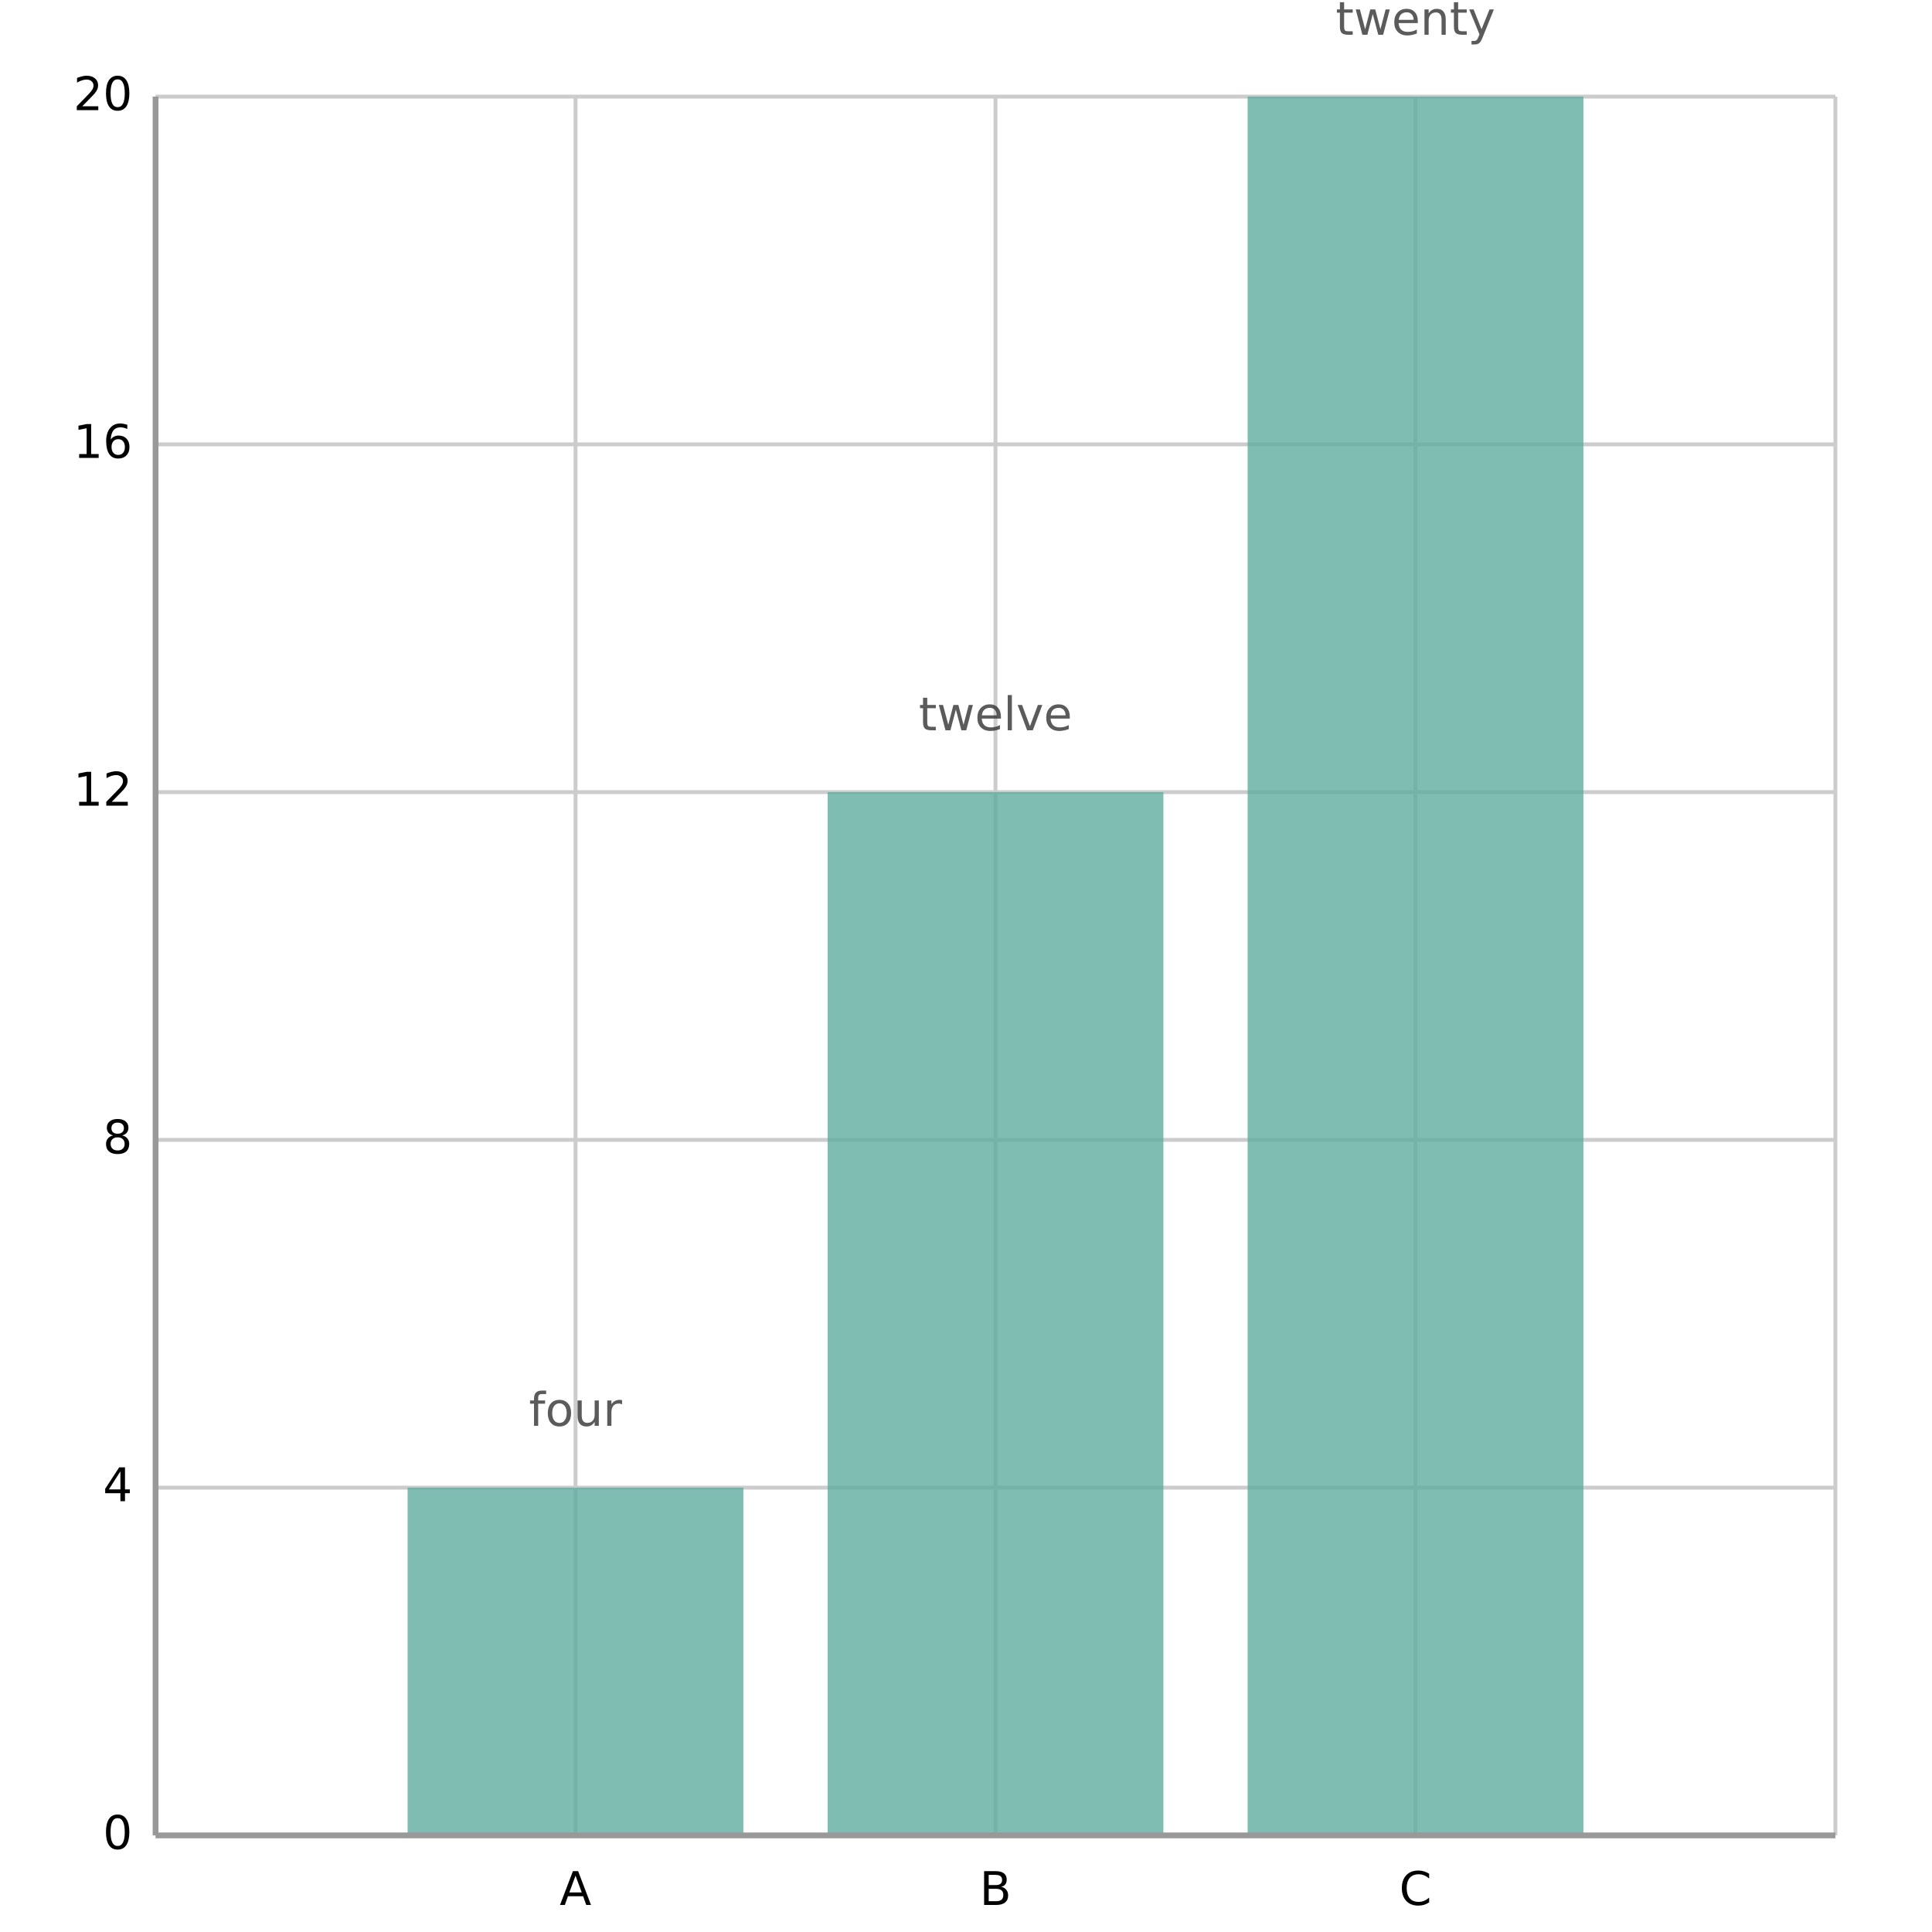
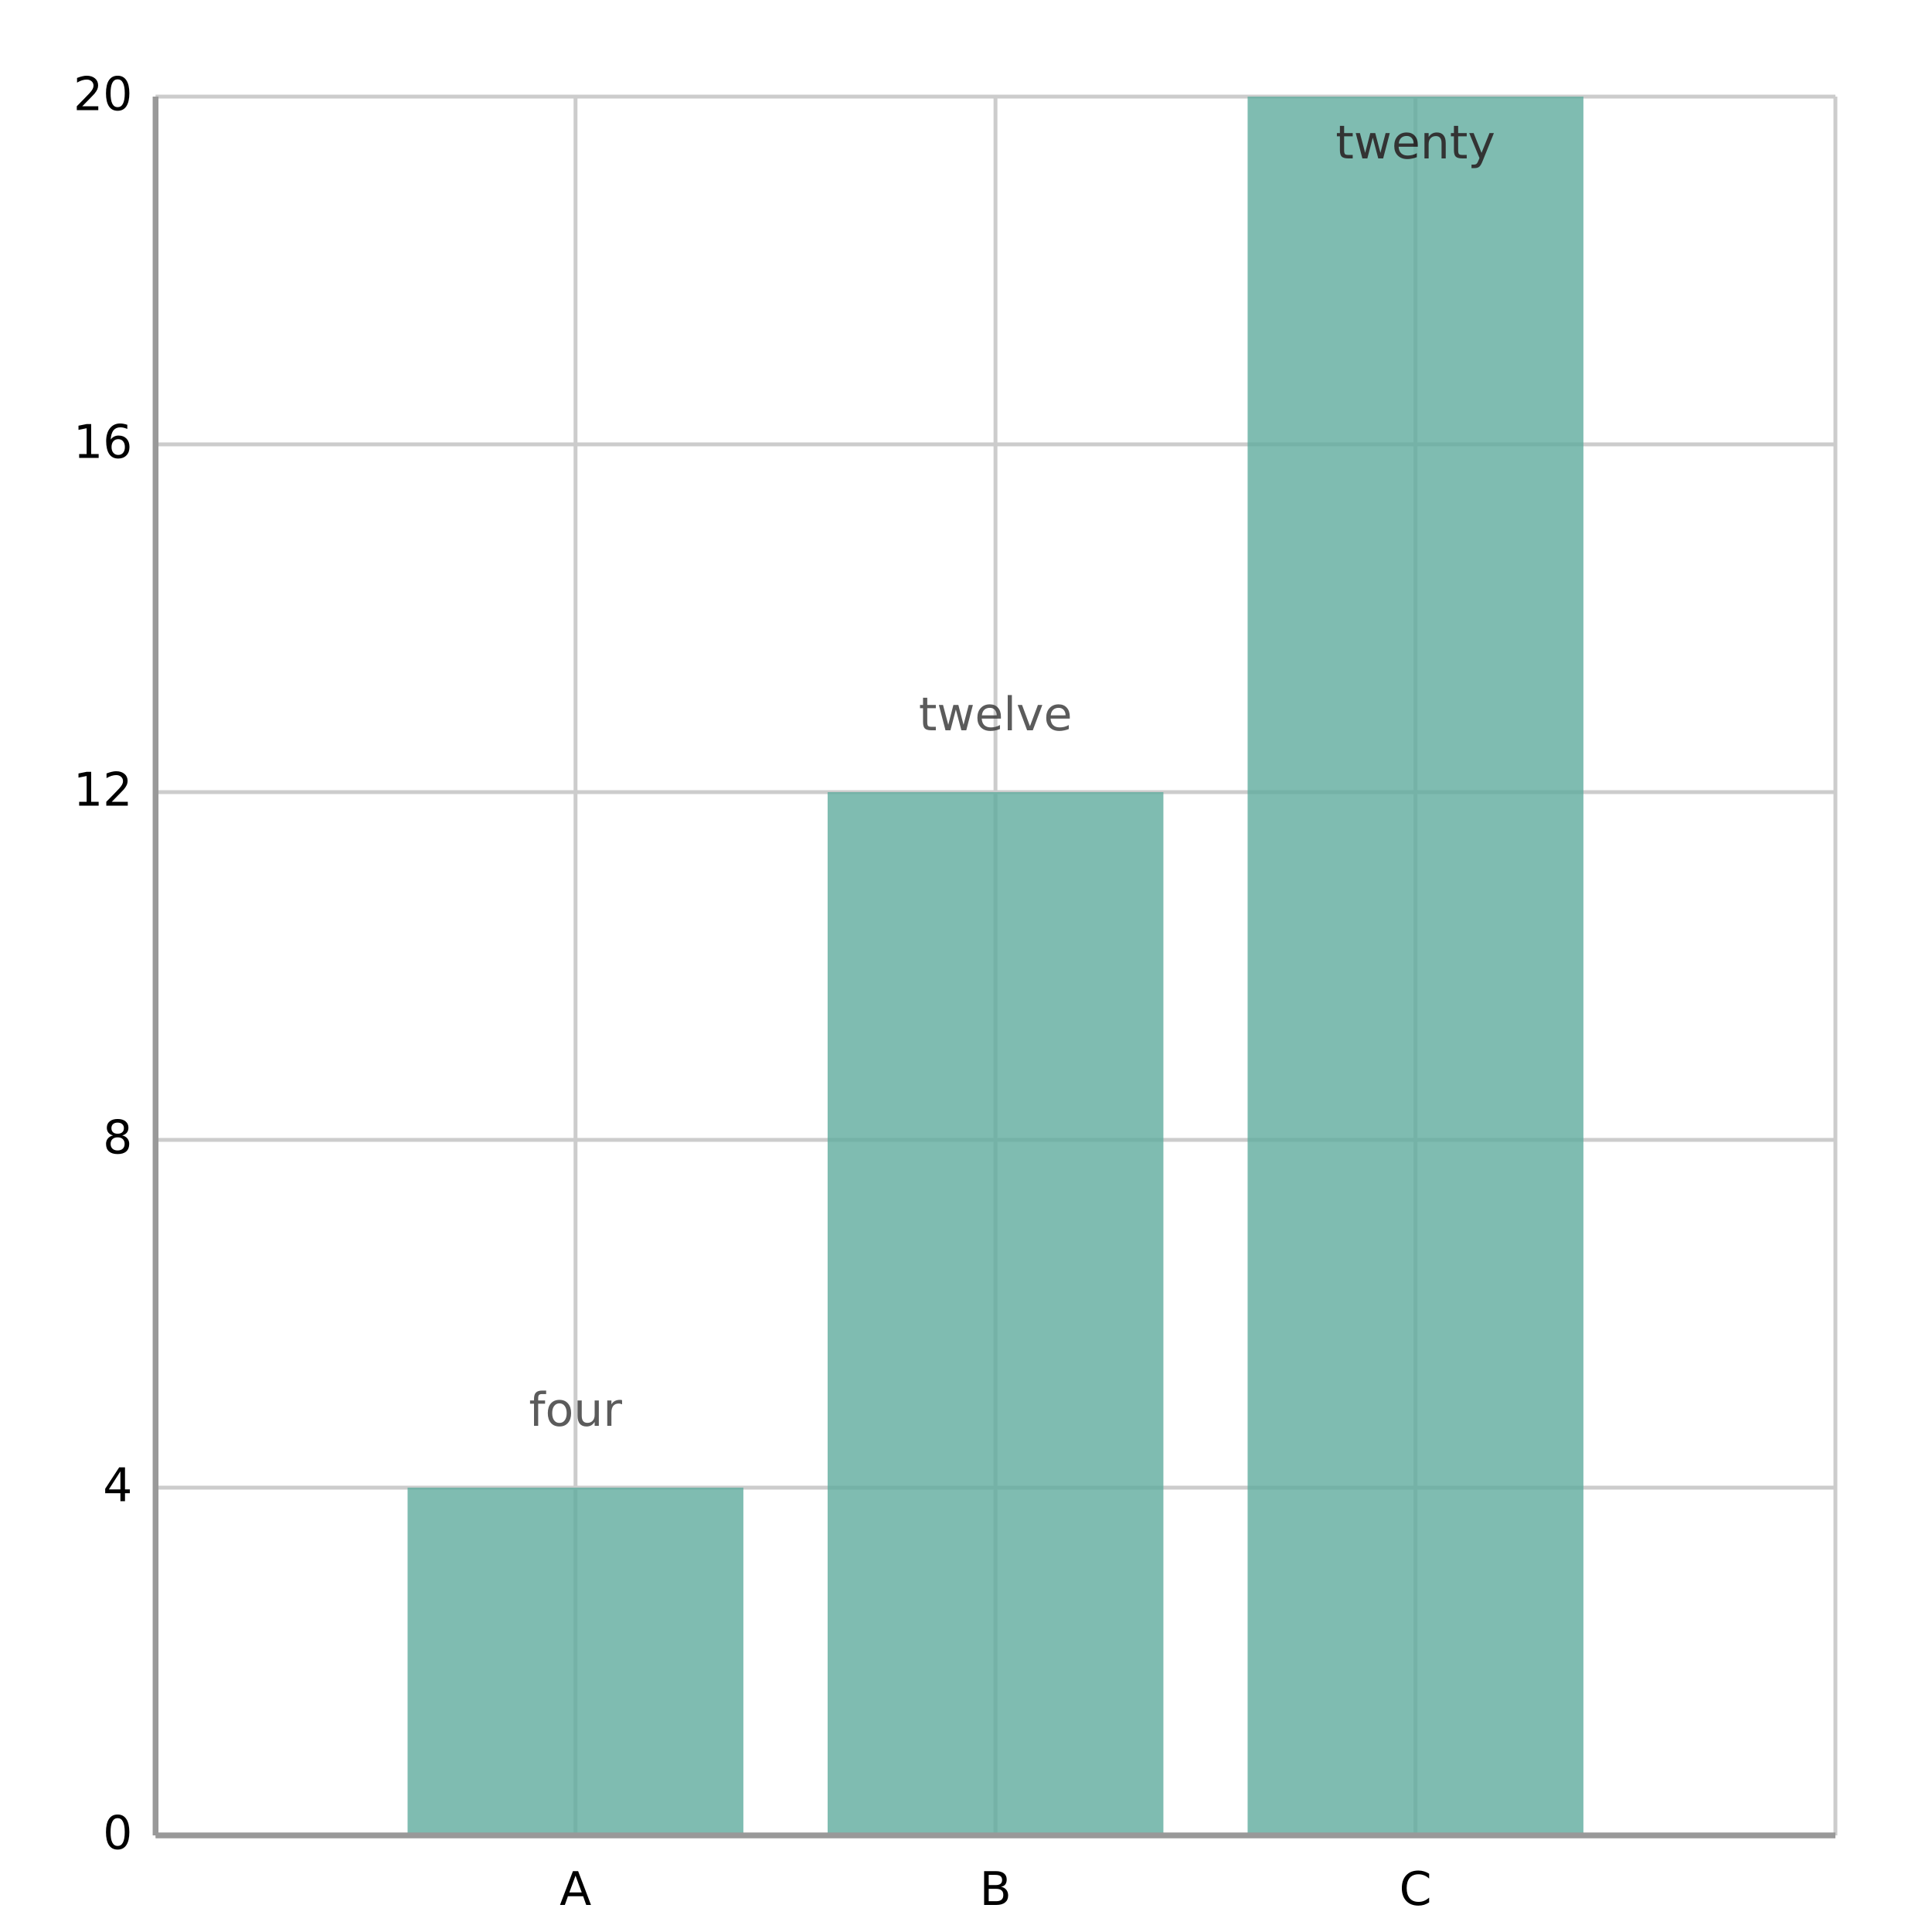
<svg xmlns="http://www.w3.org/2000/svg" width="500" height="500" viewBox="0 0 500 500">
  <path fill="#FFFFFF" d="M0 0 h500 v500 h-500 v-500Z" />
  <defs>
    <clipPath id="plot-clip">
      <rect x="0" y="0" width="434.74" height="450.0" />
    </clipPath>
  </defs>
  <g>
    <path stroke="#cccccc" stroke-dasharray="None" d="M0 0.0 h434.74 M0 90.0 h434.74 M0 180.0 h434.74 M0 270.0 h434.74 M0 360.0 h434.74 M0 450.0 h434.74" transform="translate(40.26, 25.0)" />
    <g font-size="12" font-family="DejaVu Sans, sans-serif" fill="#000000" transform="translate(34.26, 25.0)">
      <text x="0" y="0.0" transform="translate(-15.26, 3.5)">20</text>
      <text x="0" y="90.0" transform="translate(-15.26, 3.5)">16</text>
      <text x="0" y="180.0" transform="translate(-15.26, 3.5)">12</text>
      <text x="0" y="270.0" transform="translate(-7.63, 3.5)">8</text>
      <text x="0" y="360.0" transform="translate(-7.63, 3.5)">4</text>
      <text x="0" y="450.0" transform="translate(-7.63, 3.5)">0</text>
    </g>
  </g>
  <g>
    <path stroke="#cccccc" stroke-dasharray="None" d="M0.0 0 v450.0 M108.685 0 v450.0 M217.37 0 v450.0 M326.055 0 v450.0 M434.74 0 v450.0" transform="translate(40.26, 25.0)" />
    <g font-size="12" font-family="DejaVu Sans, sans-serif" fill="#000000" transform="translate(40.26, 43.0)">
      <text x="0.0" y="450.0" transform="translate(-1.905, 0)"> </text>
      <text x="108.685" y="450.0" transform="translate(-4.105, 0)">A</text>
      <text x="217.37" y="450.0" transform="translate(-4.115, 0)">B</text>
      <text x="326.055" y="450.0" transform="translate(-4.19, 0)">C</text>
      <text x="434.74" y="450.0" transform="translate(-1.905, 0)"> </text>
    </g>
  </g>
  <g opacity="0.8" transform="translate(-25.0, -25.0) rotate(180, 250.0, 250.0) scale(-1, 1) translate(-434.74, 0) translate(-43.474, 0)">
    <path d="M108.7 0.0 h86.9 v90.0 h-86.9 v-90.0Z M217.4 0.0 h86.9 v270.0 h-86.9 v-270.0Z M326.1 0.0 h86.9 v450.0 h-86.9 v-450.0Z" fill="#5fab9e" />
    <g>
      <text x="152.159" y="106.0" fill="#323232" font-size="12" font-family="DejaVu Sans, sans-serif" text-anchor="middle" transform="translate(152.159,106.0) scale(1,-1) translate(-152.159,-106.0)">four</text>
      <text x="260.844" y="286.0" fill="#323232" font-size="12" font-family="DejaVu Sans, sans-serif" text-anchor="middle" transform="translate(260.844,286.0) scale(1,-1) translate(-260.844,-286.0)">twelve</text>
-       <text x="369.529" y="466.0" fill="#323232" font-size="12" font-family="DejaVu Sans, sans-serif" text-anchor="middle" transform="translate(369.529,466.0) scale(1,-1) translate(-369.529,-466.0)">twenty</text>
+       <text x="369.529" y="434.0" fill="#000000" font-size="12" font-family="DejaVu Sans, sans-serif" text-anchor="middle" transform="translate(369.529,434.0) scale(1,-1) translate(-369.529,-434.0)">twenty</text>
    </g>
  </g>
  <path d="M40.26 25.0 v450.0 M40.26 475.0 h434.74" stroke="#999" stroke-width="1.5" fill="none" />
</svg>
